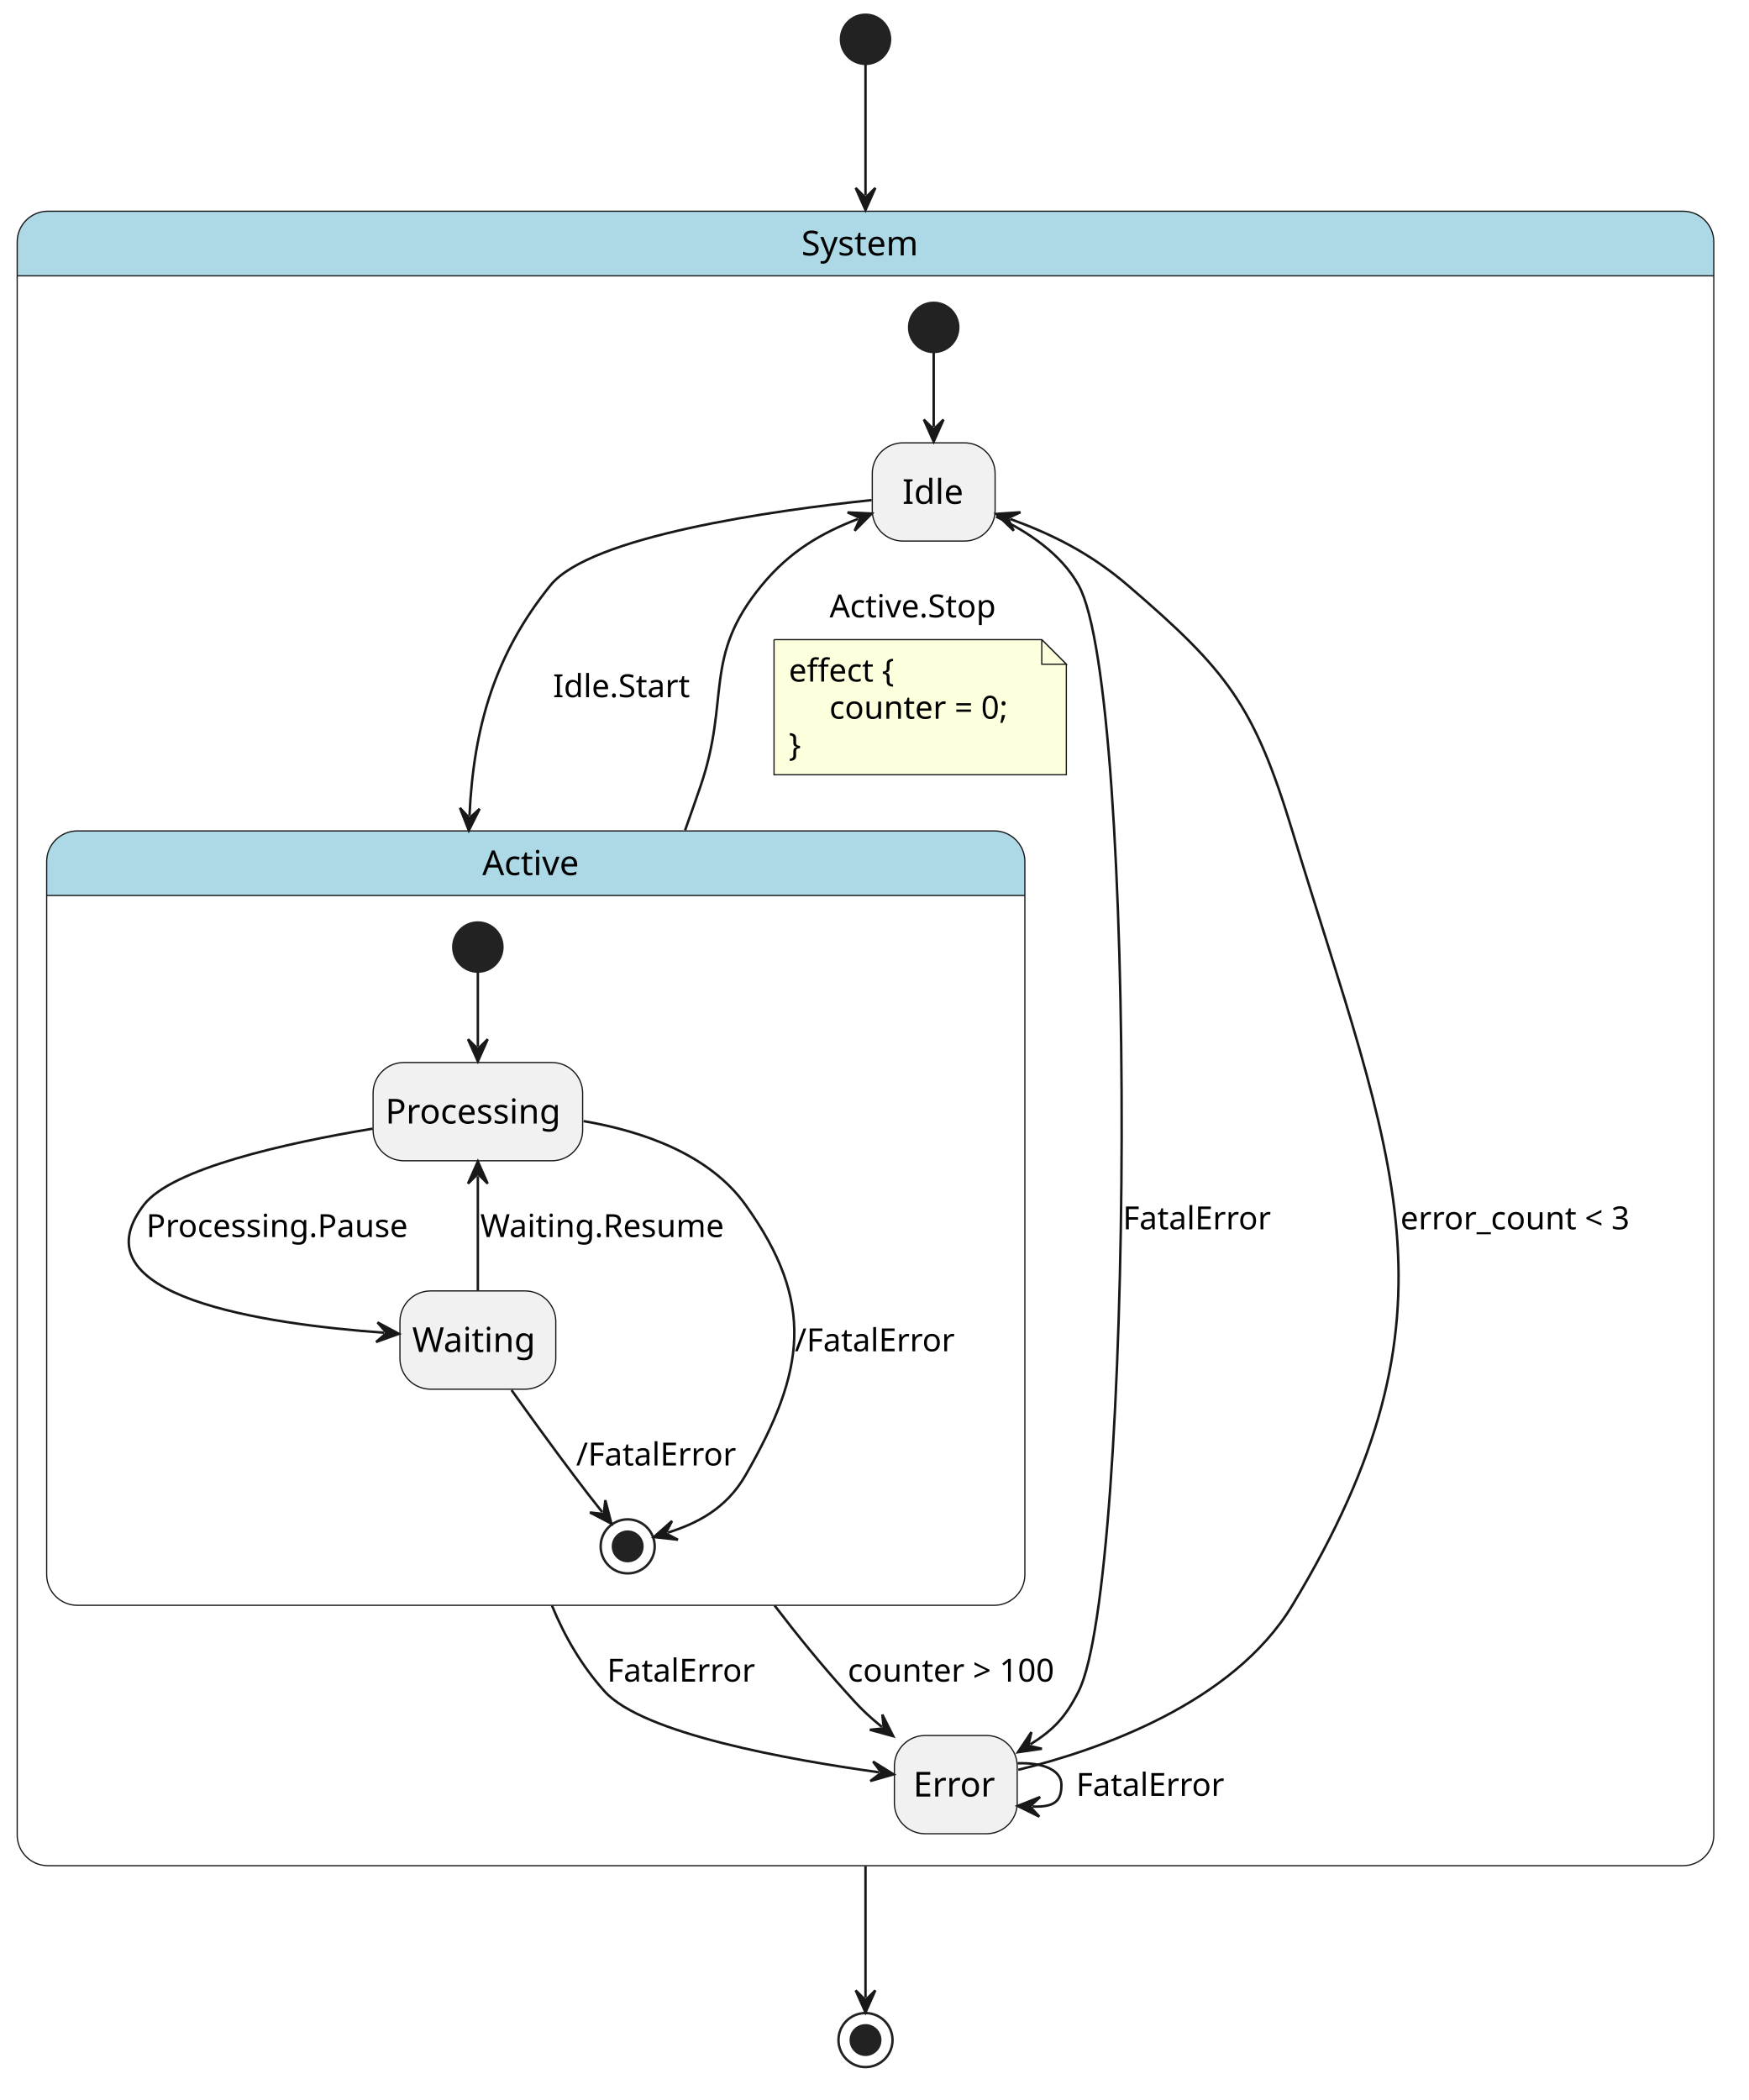
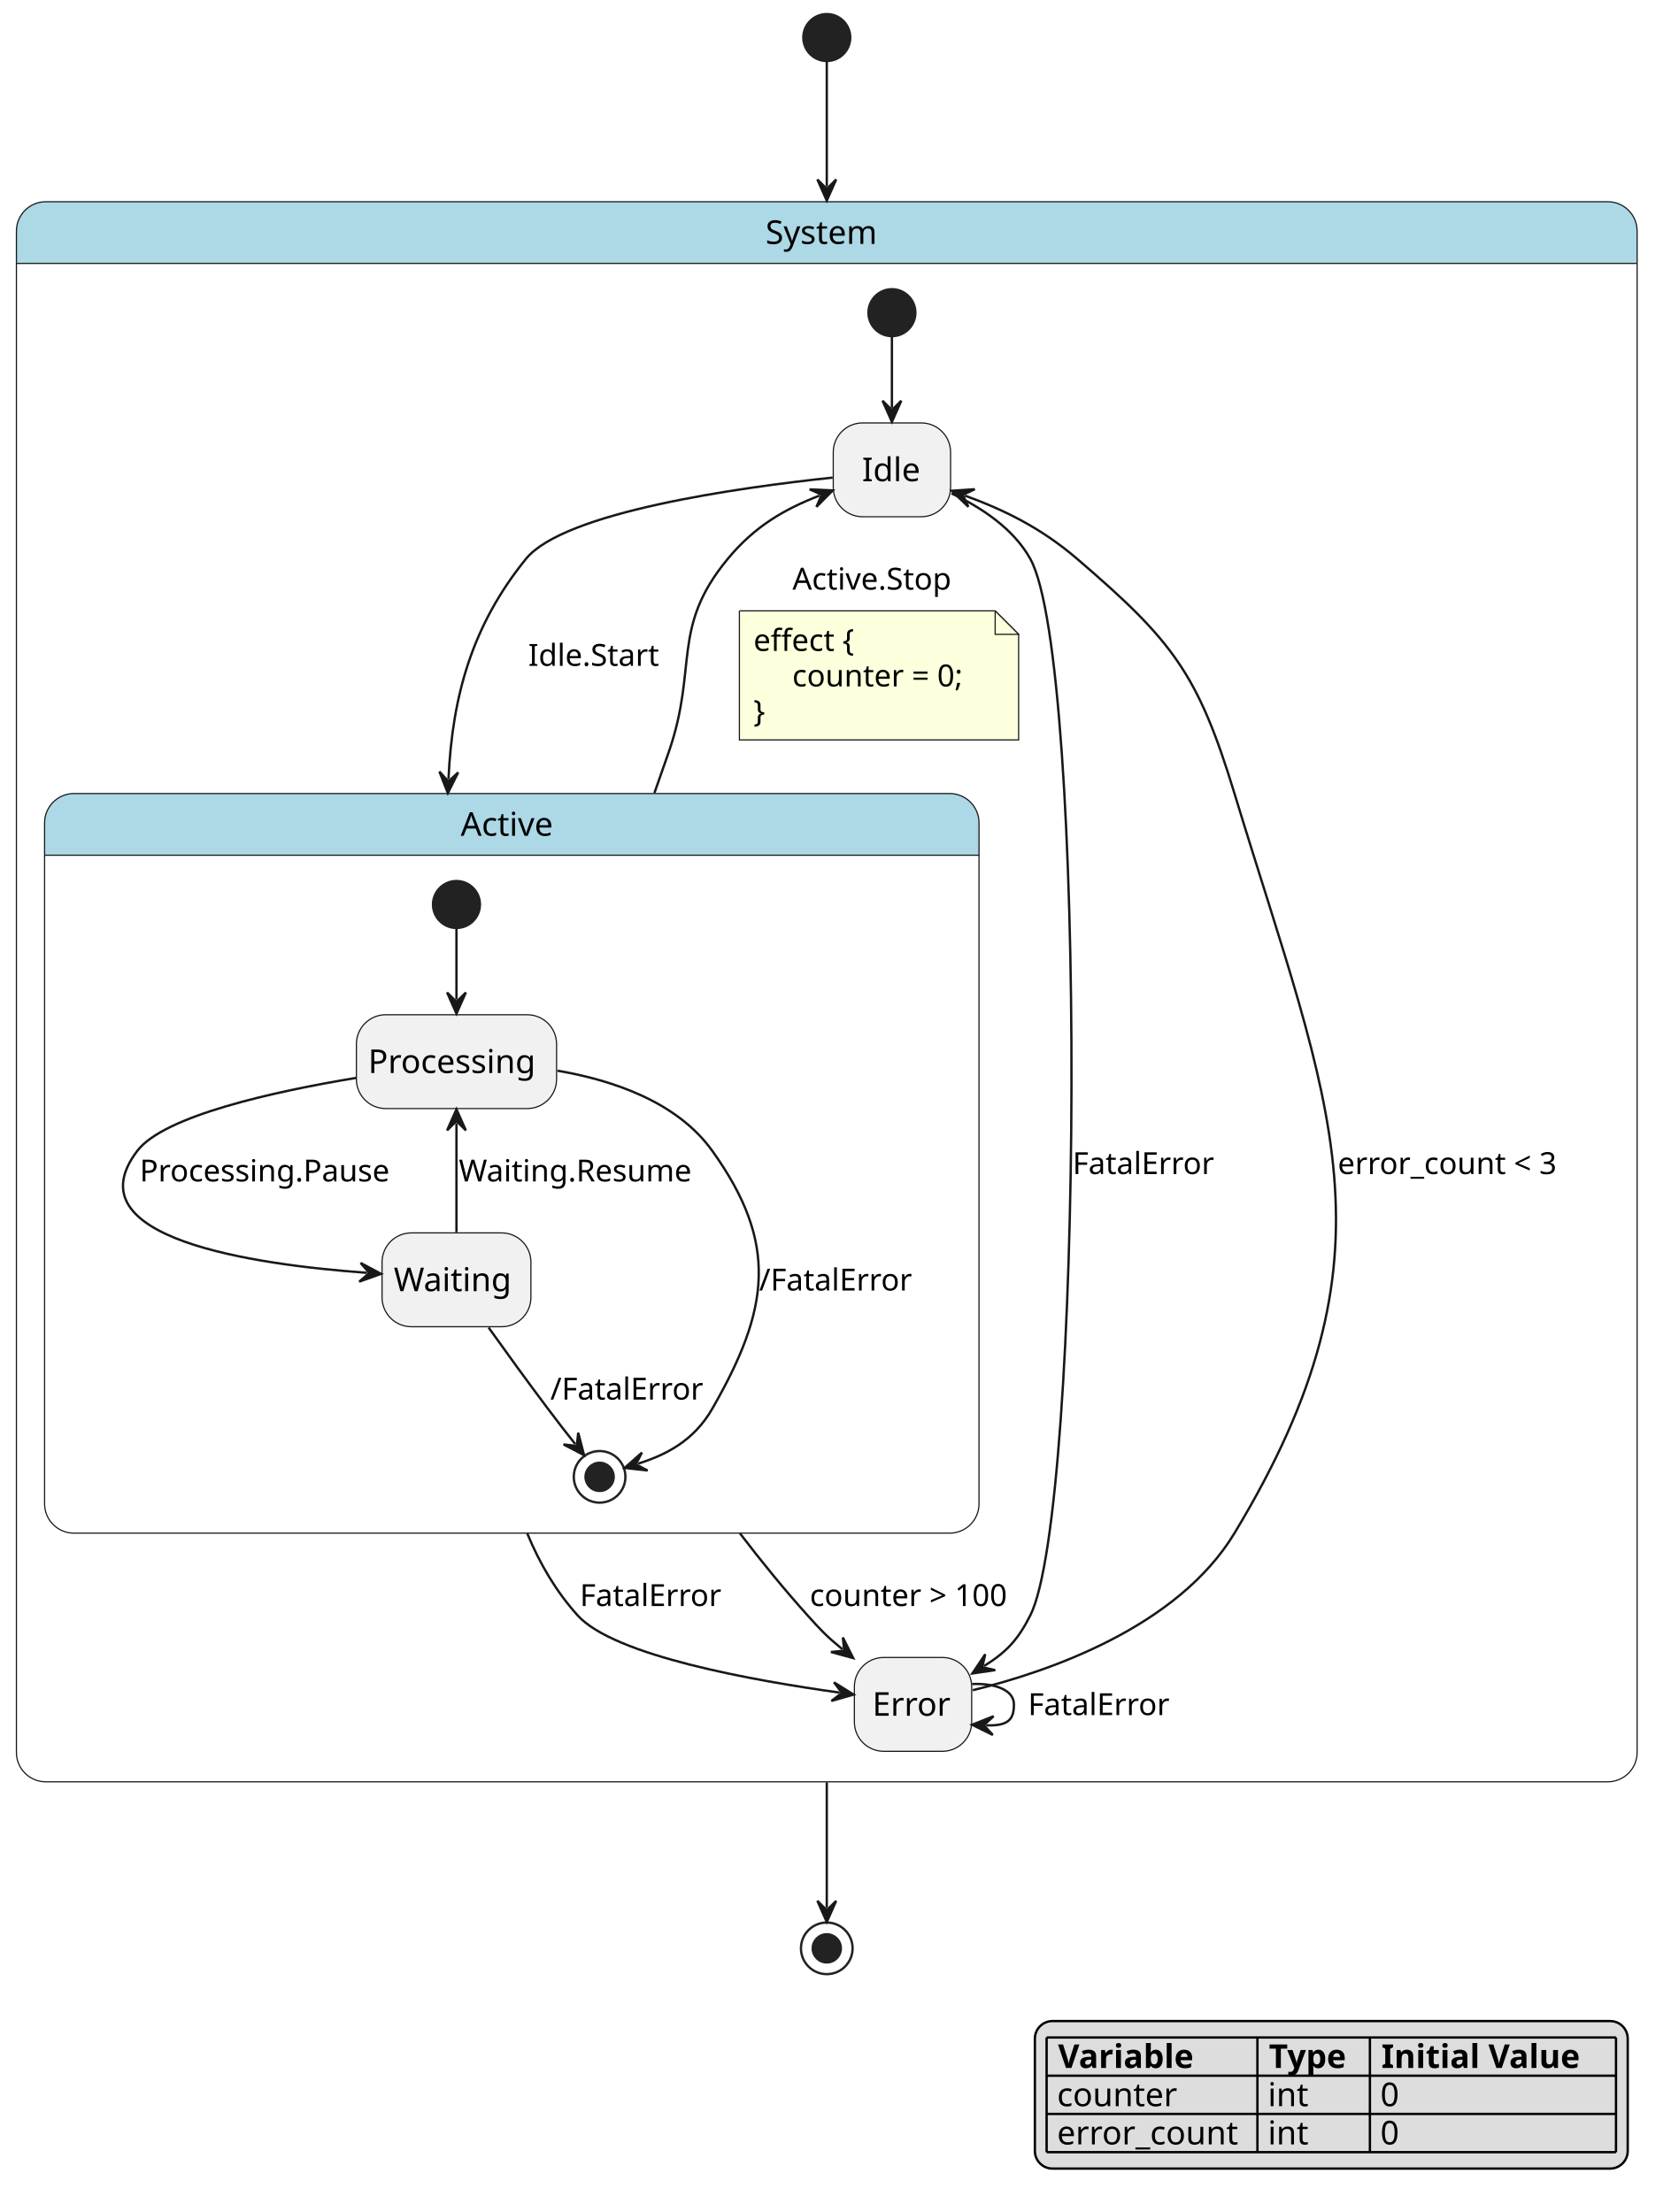
- <svg xmlns="http://www.w3.org/2000/svg" contentStyleType="text/css" data-diagram-type="STATE" height="855px" preserveAspectRatio="none" style="width:712px;height:855px;background:#FFFFFF;" version="1.1" viewBox="0 0 712 855" width="712px" zoomAndPan="magnify">
+ <svg xmlns="http://www.w3.org/2000/svg" contentStyleType="text/css" data-diagram-type="STATE" height="943px" preserveAspectRatio="none" style="width:712px;height:943px;background:#FFFFFF;" version="1.1" viewBox="0 0 712 943" width="712px" zoomAndPan="magnify">
  <defs />
  <g>
    <path d="M19.5,86 L685.211,86 A12.5,12.5 0 0 1 697.711,98.5 L697.711,112.297 L7,112.297 L7,98.5 A12.5,12.5 0 0 1 19.5,86" fill="#ADD8E6" />
    <rect fill="none" height="673.597" rx="12.5" ry="12.5" style="stroke:#181818;stroke-width:0.5;" width="690.711" x="7" y="86" />
    <line style="stroke:#181818;stroke-width:0.5;" x1="7" x2="697.711" y1="112.297" y2="112.297" />
    <text fill="#000000" font-family="sans-serif" font-size="14" lengthAdjust="spacing" textLength="52.206" x="326.252" y="103.995">System</text>
    <rect fill="#F1F1F1" height="40" rx="12.5" ry="12.5" style="stroke:#181818;stroke-width:0.5;" width="50" x="355.12" y="180.297" />
    <text fill="#000000" font-family="sans-serif" font-size="14" lengthAdjust="spacing" textLength="25.519" x="367.361" y="205.144">Idle</text>
    <path d="M31.5,338.297 L404.741,338.297 A12.5,12.5 0 0 1 417.241,350.797 L417.241,364.594 L19,364.594 L19,350.797 A12.5,12.5 0 0 1 31.5,338.297" fill="#ADD8E6" />
    <rect fill="none" height="315.297" rx="12.5" ry="12.5" style="stroke:#181818;stroke-width:0.5;" width="398.241" x="19" y="338.297" />
    <line style="stroke:#181818;stroke-width:0.5;" x1="19" x2="417.241" y1="364.594" y2="364.594" />
    <text fill="#000000" font-family="sans-serif" font-size="14" lengthAdjust="spacing" textLength="43.552" x="196.345" y="356.292">Active</text>
    <rect fill="#F1F1F1" height="40" rx="12.5" ry="12.5" style="stroke:#181818;stroke-width:0.5;" width="85.311" x="151.89" y="432.594" />
    <text fill="#000000" font-family="sans-serif" font-size="14" lengthAdjust="spacing" textLength="75.311" x="156.89" y="457.44">Processing</text>
    <rect fill="#F1F1F1" height="40" rx="12.5" ry="12.5" style="stroke:#181818;stroke-width:0.5;" width="63.45" x="162.82" y="525.594" />
    <text fill="#000000" font-family="sans-serif" font-size="14" lengthAdjust="spacing" textLength="53.45" x="167.82" y="550.44">Waiting</text>
-     <g class="end_entity" data-qualified-name="system.system__active..end.system__active" data-source-line="15" id="ent0002">
+     <g class="end_entity" data-qualified-name="system.system__active..end.system__active" data-source-line="21" id="ent0002">
      <ellipse cx="255.54" cy="629.594" fill="none" rx="11" ry="11" style="stroke:#222222;stroke-width:1;" />
      <ellipse cx="255.54" cy="629.594" fill="#222222" rx="6" ry="6" style="stroke:#222222;stroke-width:1;" />
    </g>
-     <g class="start_entity" data-qualified-name="system.system__active..start.system__active" data-source-line="17" id="ent0005">
+     <g class="start_entity" data-qualified-name="system.system__active..start.system__active" data-source-line="23" id="ent0005">
      <ellipse cx="194.54" cy="385.594" fill="#222222" rx="10" ry="10" style="stroke:#222222;stroke-width:1;" />
    </g>
-     <g class="link" data-entity-1="ent0005" data-entity-2="ent0002" data-link-type="dependency" data-source-line="15" id="lnk3">
+     <g class="link" data-entity-1="ent0005" data-entity-2="ent0002" data-link-type="dependency" data-source-line="21" id="lnk3">
      <path d="M237.59,456.454 C261.18,460.484 288.59,469.724 303.54,490.594 C332.02,530.334 327.89,558.204 303.54,600.594 C295.57,614.484 283.469,620.32 271.929,623.98" fill="none" id="system__active__processing-to-*end*system__active" style="stroke:#181818;stroke-width:1;" />
      <polygon fill="#181818" points="266.21,625.794,275.998,626.886,270.976,624.282,273.58,619.26,266.21,625.794" style="stroke:#181818;stroke-width:1;" />
      <text fill="#000000" font-family="sans-serif" font-size="13" lengthAdjust="spacing" textLength="68.701" x="323.54" y="550.161">/FatalError</text>
    </g>
-     <g class="link" data-entity-1="ent0006" data-entity-2="ent0002" data-link-type="dependency" data-source-line="16" id="lnk4">
+     <g class="link" data-entity-1="ent0006" data-entity-2="ent0002" data-link-type="dependency" data-source-line="22" id="lnk4">
      <path d="M208.25,565.974 C215.65,576.324 224.98,589.234 233.54,600.594 C238.6,607.304 240.763,610.1 245.173,615.639" fill="none" id="system__active__waiting-to-*end*system__active" style="stroke:#181818;stroke-width:1;" />
      <polygon fill="#181818" points="248.91,620.334,246.434,610.801,245.796,616.422,240.175,615.784,248.91,620.334" style="stroke:#181818;stroke-width:1;" />
      <text fill="#000000" font-family="sans-serif" font-size="13" lengthAdjust="spacing" textLength="68.701" x="234.54" y="596.661">/FatalError</text>
    </g>
-     <g class="link" data-entity-1="ent0005" data-entity-2="ent0005" data-link-type="dependency" data-source-line="17" id="lnk6">
+     <g class="link" data-entity-1="ent0005" data-entity-2="ent0005" data-link-type="dependency" data-source-line="23" id="lnk6">
      <path d="M194.54,395.904 C194.54,405.314 194.54,414.134 194.54,426.114" fill="none" id="*start*system__active-to-system__active__processing" style="stroke:#181818;stroke-width:1;" />
      <polygon fill="#181818" points="194.54,432.114,198.54,423.114,194.54,427.114,190.54,423.114,194.54,432.114" style="stroke:#181818;stroke-width:1;" />
    </g>
-     <g class="link" data-entity-1="ent0005" data-entity-2="ent0006" data-link-type="dependency" data-source-line="18" id="lnk7">
+     <g class="link" data-entity-1="ent0005" data-entity-2="ent0006" data-link-type="dependency" data-source-line="24" id="lnk7">
      <path d="M151.73,459.524 C116.27,465.414 69.91,475.724 58.54,490.594 C30,527.934 107.756,539.067 156.396,542.617" fill="none" id="system__active__processing-to-system__active__waiting" style="stroke:#181818;stroke-width:1;" />
      <polygon fill="#181818" points="162.38,543.054,153.695,538.409,157.393,542.69,153.113,546.388,162.38,543.054" style="stroke:#181818;stroke-width:1;" />
      <text fill="#000000" font-family="sans-serif" font-size="13" lengthAdjust="spacing" textLength="112.88" x="59.54" y="503.661">Processing.Pause</text>
    </g>
-     <g class="link" data-entity-1="ent0006" data-entity-2="ent0005" data-link-type="dependency" data-source-line="19" id="lnk8">
+     <g class="link" data-entity-1="ent0006" data-entity-2="ent0005" data-link-type="dependency" data-source-line="25" id="lnk8">
      <path d="M194.54,525.324 C194.54,509.884 194.54,494.334 194.54,478.894" fill="none" id="system__active__waiting-to-system__active__processing" style="stroke:#181818;stroke-width:1;" />
      <polygon fill="#181818" points="194.54,472.894,190.54,481.894,194.54,477.894,198.54,481.894,194.54,472.894" style="stroke:#181818;stroke-width:1;" />
      <text fill="#000000" font-family="sans-serif" font-size="13" lengthAdjust="spacing" textLength="106.469" x="195.54" y="503.661">Waiting.Resume</text>
    </g>
    <rect fill="#F1F1F1" height="40" rx="12.5" ry="12.5" style="stroke:#181818;stroke-width:0.5;" width="50" x="364.12" y="706.597" />
    <text fill="#000000" font-family="sans-serif" font-size="14" lengthAdjust="spacing" textLength="34.679" x="371.781" y="731.444">Error</text>
-     <g class="start_entity" data-qualified-name="system..start.system" data-source-line="25" id="ent0012">
+     <g class="start_entity" data-qualified-name="system..start.system" data-source-line="31" id="ent0012">
      <ellipse cx="380.12" cy="133.297" fill="#222222" rx="10" ry="10" style="stroke:#222222;stroke-width:1;" />
    </g>
-     <g class="link" data-entity-1="ent0003" data-entity-2="ent0007" data-link-type="dependency" data-source-line="22" id="lnk9">
+     <g class="link" data-entity-1="ent0003" data-entity-2="ent0007" data-link-type="dependency" data-source-line="28" id="lnk9">
      <path d="M405.52,210.347 C418.02,216.237 431.92,225.287 439.12,238.297 C463.34,282.077 461.64,643.917 439.12,688.597 C433.82,699.107 429.045,704.176 419.485,710.206" fill="none" id="system__idle-to-system__error" style="stroke:#181818;stroke-width:1;" />
      <polygon fill="#181818" points="414.41,713.407,424.156,711.989,418.639,710.739,419.888,705.222,414.41,713.407" style="stroke:#181818;stroke-width:1;" />
      <text fill="#000000" font-family="sans-serif" font-size="13" lengthAdjust="spacing" textLength="64.321" x="457.12" y="500.514">FatalError</text>
    </g>
-     <g class="link" data-entity-1="ent0004" data-entity-2="ent0007" data-link-type="dependency" data-source-line="23" id="lnk10">
+     <g class="link" data-entity-1="ent0004" data-entity-2="ent0007" data-link-type="dependency" data-source-line="29" id="lnk10">
      <path d="M224.71,653.707 C229.94,666.447 236.91,678.337 246.12,688.597 C261.66,705.917 321.108,716.446 357.848,721.586" fill="none" id="system__active-to-system__error" style="stroke:#181818;stroke-width:1;" />
      <polygon fill="#181818" points="363.79,722.417,355.431,717.208,358.838,721.724,354.323,725.131,363.79,722.417" style="stroke:#181818;stroke-width:1;" />
      <text fill="#000000" font-family="sans-serif" font-size="13" lengthAdjust="spacing" textLength="64.321" x="247.12" y="684.664">FatalError</text>
    </g>
-     <g class="link" data-entity-1="ent0007" data-entity-2="ent0007" data-link-type="dependency" data-source-line="24" id="lnk11">
+     <g class="link" data-entity-1="ent0007" data-entity-2="ent0007" data-link-type="dependency" data-source-line="30" id="lnk11">
      <path d="M414.3,717.917 C424.03,717.527 432.12,720.417 432.12,726.597 C432.12,732.777 430.025,735.907 420.295,735.517" fill="none" id="system__error-to-system__error" style="stroke:#181818;stroke-width:1;" />
      <polygon fill="#181818" points="414.3,735.277,423.133,739.634,419.296,735.477,423.453,731.64,414.3,735.277" style="stroke:#181818;stroke-width:1;" />
      <text fill="#000000" font-family="sans-serif" font-size="13" lengthAdjust="spacing" textLength="64.321" x="438.12" y="731.164">FatalError</text>
    </g>
-     <g class="link" data-entity-1="ent0012" data-entity-2="ent0003" data-link-type="dependency" data-source-line="25" id="lnk13">
+     <g class="link" data-entity-1="ent0012" data-entity-2="ent0003" data-link-type="dependency" data-source-line="31" id="lnk13">
      <path d="M380.12,143.617 C380.12,153.017 380.12,161.837 380.12,173.827" fill="none" id="*start*system-to-system__idle" style="stroke:#181818;stroke-width:1;" />
      <polygon fill="#181818" points="380.12,179.827,384.12,170.827,380.12,174.827,376.12,170.827,380.12,179.827" style="stroke:#181818;stroke-width:1;" />
    </g>
-     <g class="link" data-entity-1="ent0003" data-entity-2="ent0004" data-link-type="dependency" data-source-line="26" id="lnk14">
+     <g class="link" data-entity-1="ent0003" data-entity-2="ent0004" data-link-type="dependency" data-source-line="32" id="lnk14">
      <path d="M354.84,203.607 C314.98,207.827 240.37,218.237 224.12,238.297 C201.47,266.267 192.785,296.133 191.135,332.123" fill="none" id="system__idle-to-system__active" style="stroke:#181818;stroke-width:1;" />
      <polygon fill="#181818" points="190.86,338.117,195.268,329.31,191.089,333.122,187.276,328.943,190.86,338.117" style="stroke:#181818;stroke-width:1;" />
      <text fill="#000000" font-family="sans-serif" font-size="13" lengthAdjust="spacing" textLength="59.585" x="225.12" y="283.864">Idle.Start</text>
    </g>
-     <g class="link" data-entity-1="ent0004" data-entity-2="ent0003" data-link-type="dependency" data-source-line="27" id="lnk15">
+     <g class="link" data-entity-1="ent0004" data-entity-2="ent0003" data-link-type="dependency" data-source-line="33" id="lnk15">
      <path d="M278.91,338.047 C281.04,332.067 283.11,326.137 285.12,320.297 C297.51,284.267 285.86,267.677 310.12,238.297 C321.67,224.307 334.328,217.081 349.298,211.261" fill="none" id="system__active-to-system__idle" style="stroke:#181818;stroke-width:1;" />
      <polygon fill="#181818" points="354.89,209.087,345.052,208.62,350.23,210.899,347.951,216.076,354.89,209.087" style="stroke:#181818;stroke-width:1;" />
      <text fill="#000000" font-family="sans-serif" font-size="13" lengthAdjust="spacing" textLength="74.128" x="337.735" y="251.364">Active.Stop</text>
      <path d="M315.12,260.43 L315.12,315.43 L434.12,315.43 L434.12,270.43 L424.12,260.43 L315.12,260.43" fill="#FEFFDD" style="stroke:#181818;stroke-width:0.5;" />
      <path d="M424.12,260.43 L424.12,270.43 L434.12,270.43 L424.12,260.43" fill="#FEFFDD" style="stroke:#181818;stroke-width:0.5;" />
      <text fill="#000000" font-family="sans-serif" font-size="13" lengthAdjust="spacing" textLength="49.797" x="321.12" y="277.497">effect {</text>
      <text fill="#000000" font-family="sans-serif" font-size="13" lengthAdjust="spacing" textLength="81.828" x="337.649" y="292.629">counter = 0;</text>
      <text fill="#000000" font-family="sans-serif" font-size="13" lengthAdjust="spacing" textLength="8.271" x="321.12" y="307.762">}</text>
    </g>
-     <g class="link" data-entity-1="ent0004" data-entity-2="ent0007" data-link-type="dependency" data-source-line="33" id="lnk16">
+     <g class="link" data-entity-1="ent0004" data-entity-2="ent0007" data-link-type="dependency" data-source-line="39" id="lnk16">
      <path d="M315.36,653.687 C324.64,665.847 334.27,677.637 344.12,688.597 C349.93,695.067 352.28,697.563 359,703.073" fill="none" id="system__active-to-system__error-1" style="stroke:#181818;stroke-width:1;" />
      <polygon fill="#181818" points="363.64,706.877,359.217,698.077,359.774,703.707,354.144,704.264,363.64,706.877" style="stroke:#181818;stroke-width:1;" />
      <text fill="#000000" font-family="sans-serif" font-size="13" lengthAdjust="spacing" textLength="93.99" x="345.12" y="684.664">counter &gt; 100</text>
    </g>
-     <g class="link" data-entity-1="ent0007" data-entity-2="ent0003" data-link-type="dependency" data-source-line="34" id="lnk17">
+     <g class="link" data-entity-1="ent0007" data-entity-2="ent0003" data-link-type="dependency" data-source-line="40" id="lnk17">
      <path d="M414.56,720.557 C447.03,712.607 501.88,693.727 526.12,653.597 C598.58,533.657 566.88,472.377 526.12,338.297 C510.56,287.117 499.72,273.137 459.12,238.297 C443.49,224.887 427.805,217.337 411.255,211.287" fill="none" id="system__error-to-system__idle" style="stroke:#181818;stroke-width:1;" />
      <polygon fill="#181818" points="405.62,209.227,412.7,216.074,410.316,210.944,415.446,208.56,405.62,209.227" style="stroke:#181818;stroke-width:1;" />
      <text fill="#000000" font-family="sans-serif" font-size="13" lengthAdjust="spacing" textLength="102.591" x="570.12" y="500.514">error_count &lt; 3</text>
    </g>
-     <g class="start_entity" data-qualified-name=".start." data-source-line="36" id="ent0018">
+     <g class="start_entity" data-qualified-name=".start." data-source-line="42" id="ent0018">
      <ellipse cx="352.36" cy="16" fill="#222222" rx="10" ry="10" style="stroke:#222222;stroke-width:1;" />
    </g>
-     <g class="end_entity" data-qualified-name=".end." data-source-line="37" id="ent0020">
+     <g class="end_entity" data-qualified-name=".end." data-source-line="43" id="ent0020">
      <ellipse cx="352.36" cy="830.6" fill="none" rx="11" ry="11" style="stroke:#222222;stroke-width:1;" />
      <ellipse cx="352.36" cy="830.6" fill="#222222" rx="6" ry="6" style="stroke:#222222;stroke-width:1;" />
    </g>
-     <g class="link" data-entity-1="ent0018" data-entity-2="ent0002" data-link-type="dependency" data-source-line="36" id="lnk19">
+     <g class="link" data-entity-1="ent0018" data-entity-2="ent0002" data-link-type="dependency" data-source-line="42" id="lnk19">
      <path d="M352.36,26.22 C352.36,37.57 352.36,52.7 352.36,79.52" fill="none" id="*start*-to-system" style="stroke:#181818;stroke-width:1;" />
      <polygon fill="#181818" points="352.36,85.52,356.36,76.52,352.36,80.52,348.36,76.52,352.36,85.52" style="stroke:#181818;stroke-width:1;" />
    </g>
-     <g class="link" data-entity-1="ent0002" data-entity-2="ent0020" data-link-type="dependency" data-source-line="37" id="lnk21">
+     <g class="link" data-entity-1="ent0002" data-entity-2="ent0020" data-link-type="dependency" data-source-line="43" id="lnk21">
      <path d="M352.36,759.84 C352.36,786.46 352.36,801.6 352.36,813.36" fill="none" id="system-to-*end*" style="stroke:#181818;stroke-width:1;" />
      <polygon fill="#181818" points="352.36,819.36,356.36,810.36,352.36,814.36,348.36,810.36,352.36,819.36" style="stroke:#181818;stroke-width:1;" />
    </g>
+     <g class="legend" data-source-line="10">
+       <rect fill="#DDDDDD" height="62.891" rx="7.5" ry="7.5" style="stroke:#000000;stroke-width:1;" width="252.662" x="441.049" y="861.6" />
+       <text fill="#000000" font-family="sans-serif" font-size="14" font-weight="bold" lengthAdjust="spacing" textLength="65.748" x="450.923" y="881.595">Variable</text>
+       <text fill="#000000" font-family="sans-serif" font-size="14" font-weight="bold" lengthAdjust="spacing" textLength="38.192" x="540.768" y="881.595">Type</text>
+       <text fill="#000000" font-family="sans-serif" font-size="14" font-weight="bold" lengthAdjust="spacing" textLength="95.129" x="588.708" y="881.595">Initial Value</text>
+       <text fill="#000000" font-family="sans-serif" font-size="14" lengthAdjust="spacing" textLength="53.867" x="450.499" y="897.892">counter</text>
+       <text fill="#000000" font-family="sans-serif" font-size="14" lengthAdjust="spacing" textLength="18.252" x="540.344" y="897.892">int</text>
+       <text fill="#000000" font-family="sans-serif" font-size="14" lengthAdjust="spacing" textLength="8.907" x="588.284" y="897.892">0</text>
+       <text fill="#000000" font-family="sans-serif" font-size="14" lengthAdjust="spacing" textLength="80.944" x="450.499" y="914.189">error_count</text>
+       <text fill="#000000" font-family="sans-serif" font-size="14" lengthAdjust="spacing" textLength="18.252" x="540.344" y="914.189">int</text>
+       <text fill="#000000" font-family="sans-serif" font-size="14" lengthAdjust="spacing" textLength="8.907" x="588.284" y="914.189">0</text>
+       <line style="stroke:#000000;stroke-width:1;" x1="446.049" x2="688.711" y1="868.6" y2="868.6" />
+       <line style="stroke:#000000;stroke-width:1;" x1="446.049" x2="688.711" y1="884.897" y2="884.897" />
+       <line style="stroke:#000000;stroke-width:1;" x1="446.049" x2="688.711" y1="901.194" y2="901.194" />
+       <line style="stroke:#000000;stroke-width:1;" x1="446.049" x2="688.711" y1="917.491" y2="917.491" />
+       <line style="stroke:#000000;stroke-width:1;" x1="446.049" x2="446.049" y1="868.6" y2="917.491" />
+       <line style="stroke:#000000;stroke-width:1;" x1="535.893" x2="535.893" y1="868.6" y2="917.491" />
+       <line style="stroke:#000000;stroke-width:1;" x1="583.834" x2="583.834" y1="868.6" y2="917.491" />
+       <line style="stroke:#000000;stroke-width:1;" x1="688.711" x2="688.711" y1="868.6" y2="917.491" />
+     </g>
  </g>
</svg>
